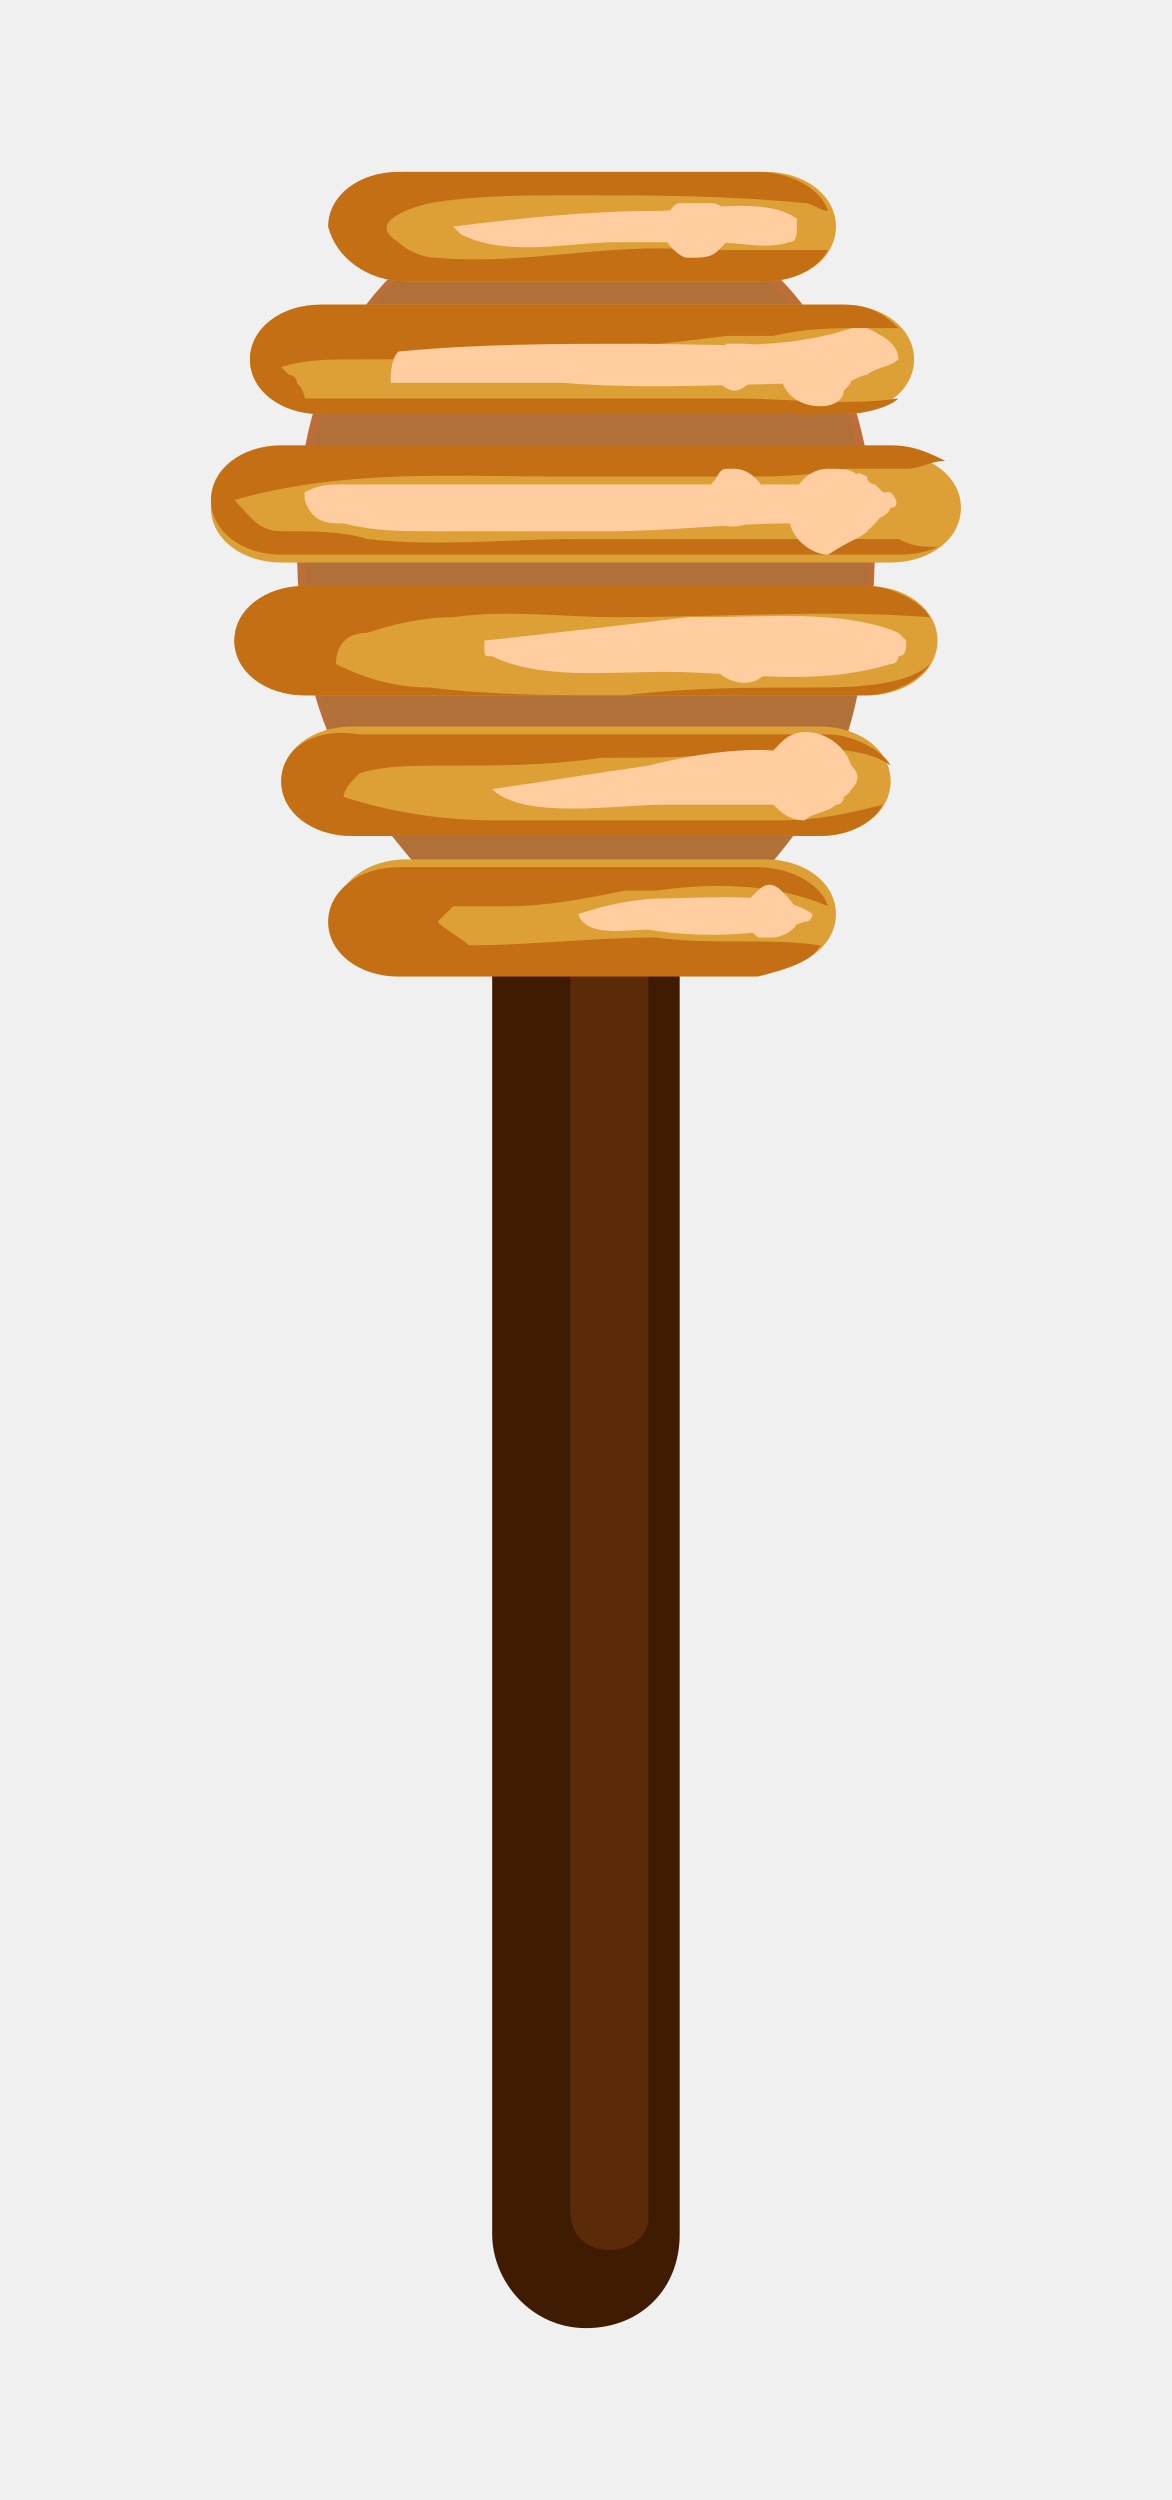
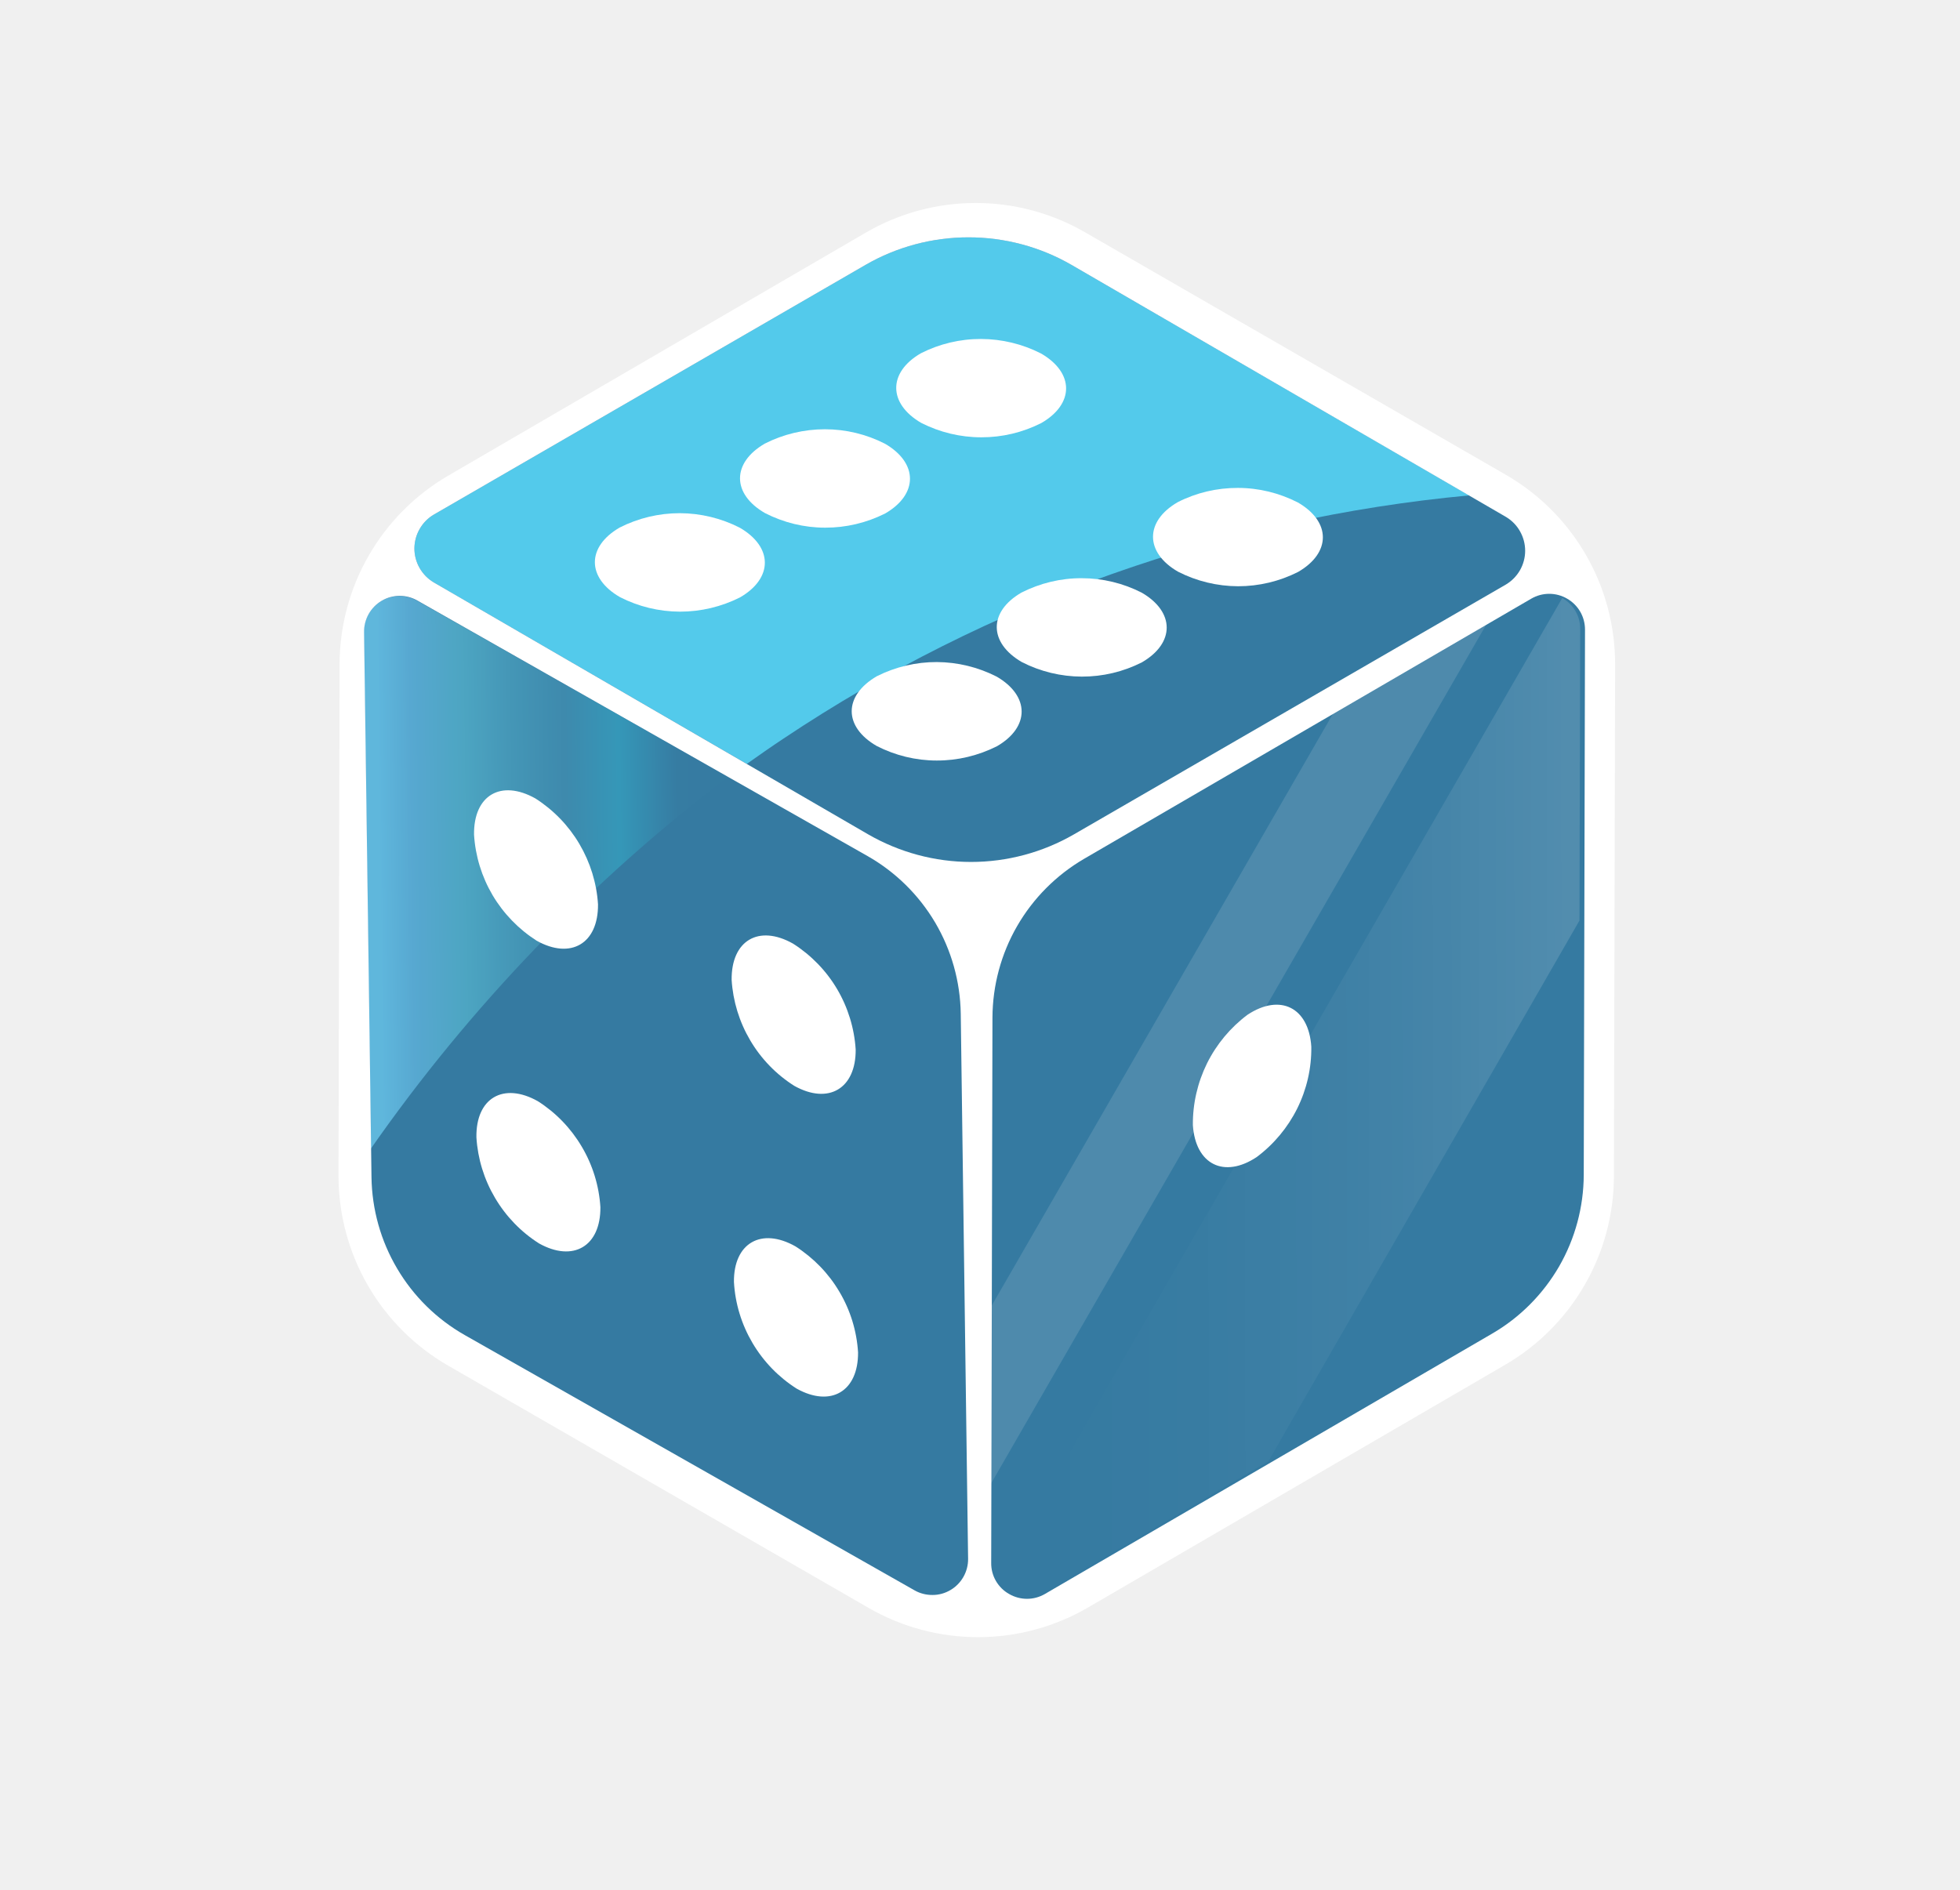
- <svg xmlns="http://www.w3.org/2000/svg" version="1.1" id="Layer_1" x="0px" y="0px" viewBox="0 0 15 32" style="enable-background:new 0 0 15 32;" xml:space="preserve">
-   <style type="text/css">
- 	.st0{fill:#3F1B01;}
- 	.st1{fill:#5B2A09;}
- 	.st2{fill:#BC6E39;}
- 	.st3{fill:#B27039;}
- 	.st4{fill:#DDA036;}
- 	.st5{fill:#C46F14;}
- 	.st6{fill:#FFCD9F;}
- </style>
-   <g>
-     <path class="st0" d="M7.5,29.8L7.5,29.8c-0.7,0-1.2-0.6-1.2-1.2V12.2c0-0.7,0.6-1.2,1.2-1.2h0c0.7,0,1.2,0.6,1.2,1.2v16.4   C8.7,29.3,8.2,29.8,7.5,29.8z" />
-     <path class="st1" d="M7.8,28.8L7.8,28.8c-0.3,0-0.5-0.2-0.5-0.5V11.2c0-0.3,0.2-0.5,0.5-0.5h0c0.3,0,0.5,0.2,0.5,0.5v17.2   C8.3,28.6,8.1,28.8,7.8,28.8z" />
-     <g>
-       <path class="st2" d="M7.4,2.4C7,2.4,3.8,2.9,3.8,6.9c0,3,1.1,3.4,1.9,4.6c0.2,0.2,0.3,0.5,0.4,0.9h2.8c0.1-0.3,0.2-0.6,0.4-0.8    c0.7-1.2,1.9-1.6,1.9-4.7C11.1,2.8,7.9,2.4,7.4,2.4z" />
-       <path class="st3" d="M6.9,12.3c0.7-0.1,1.4-0.1,2.1,0.1c0.7-1.7,2.2-1.8,2.1-5.3c0-4.1-3.2-4.6-3.7-4.6C7,2.4,3.9,2.9,3.9,7    c0,3.5,1.5,3.6,2.2,5.3C6.3,12.3,6.6,12.3,6.9,12.3z" />
-       <path class="st4" d="M3.6,7.2c-0.5,0-0.9-0.3-0.9-0.7c0-0.4,0.4-0.7,0.9-0.7l7.8,0c0.5,0,0.9,0.3,0.9,0.7c0,0.4-0.4,0.7-0.9,0.7    L3.6,7.2z" />
-       <path class="st4" d="M3.9,8.9C3.4,8.9,3,8.6,3,8.2c0-0.4,0.4-0.7,0.9-0.7l7.2,0c0.5,0,0.9,0.3,0.9,0.7c0,0.4-0.4,0.7-0.9,0.7    L3.9,8.9z" />
-       <path class="st4" d="M4.5,10.7c-0.5,0-0.9-0.3-0.9-0.7c0-0.4,0.4-0.7,0.9-0.7l6,0c0.5,0,0.9,0.3,0.9,0.7c0,0.4-0.4,0.7-0.9,0.7    L4.5,10.7z" />
-       <path class="st4" d="M5.2,12.4c-0.5,0-0.9-0.3-0.9-0.7c0-0.4,0.4-0.7,0.9-0.7l4.6,0c0.5,0,0.9,0.3,0.9,0.7c0,0.4-0.4,0.7-0.9,0.7    L5.2,12.4z" />
-       <path class="st5" d="M12,7c-0.2,0-0.3,0-0.5-0.1c-0.1,0-0.2,0-0.3,0c-0.4,0-0.7,0-1,0c-0.9,0-1.8,0-2.8,0c-0.9,0-1.8,0.1-2.7,0    C4.4,6.8,4,6.8,3.6,6.8C3.3,6.8,3.2,6.6,3,6.4C4.4,6,5.8,6.1,7.2,6.1c0.8,0,1.6,0,2.3,0c0.4,0,0.8,0,1.3-0.1c0.2,0,0.5,0,0.8,0    c0.2,0,0.3-0.1,0.5-0.1c-0.2-0.1-0.4-0.2-0.7-0.2l-7.8,0c-0.5,0-0.9,0.3-0.9,0.7c0,0.4,0.4,0.7,0.9,0.7l7.8,0    C11.6,7.1,11.8,7.1,12,7z" />
-       <path class="st6" d="M7.8,6.8c0.8,0,1.5-0.1,2.3-0.1c0.2,0,1.2,0.1,1.3-0.2c0,0,0,0,0,0c0.1,0,0.1-0.1,0-0.2c-0.1,0-0.2,0-0.3,0    c-0.4-0.1-0.8-0.1-1.2-0.1c-0.7,0-1.3,0-2,0c-0.2,0-0.4,0-0.6,0c-0.7,0-1.4,0-2,0c-0.3,0-0.6,0-0.9,0c-0.2,0-0.3,0-0.5,0.1    c0,0,0,0.1,0,0.1C4,6.7,4.2,6.7,4.4,6.7c0.4,0.1,0.7,0.1,1.1,0.1C6.2,6.8,7,6.8,7.8,6.8z" />
-       <path class="st6" d="M11.1,6.8c0,0,0.1-0.1,0.1-0.1c0,0,0,0,0,0c0.1-0.1,0.2-0.3,0.1-0.4c0,0-0.1-0.1-0.1-0.1c0,0-0.1,0-0.1-0.1    c0,0-0.2-0.1-0.1,0c-0.1-0.1-0.2-0.1-0.4-0.1c-0.3,0-0.5,0.3-0.5,0.6c0,0.3,0.3,0.5,0.5,0.5C10.9,6.9,11,6.9,11.1,6.8z" />
-       <path class="st6" d="M9.8,6.5C9.8,6.5,9.8,6.5,9.8,6.5c0-0.1,0-0.1,0-0.1C9.8,6.2,9.6,6,9.4,6c0,0-0.1,0-0.1,0    C9.2,6,9.2,6.1,9.1,6.2c0,0-0.1,0.1-0.1,0.1c0,0.1,0,0.3,0.2,0.4C9.4,6.8,9.7,6.7,9.8,6.5z" />
-       <path class="st5" d="M11.9,8.5c-0.3,0.3-1.1,0.3-1.5,0.3c-0.8,0-1.6,0-2.4,0.1c-0.9,0-1.7,0-2.5-0.1c-0.4,0-0.8-0.1-1.2-0.3    c0-0.2,0.1-0.4,0.4-0.4C5,8,5.4,7.9,5.8,7.9c0.7-0.1,1.4,0,2.1,0c1.3,0,2.7-0.1,4,0c-0.1-0.2-0.5-0.4-0.8-0.4l-7.2,0    C3.4,7.5,3,7.8,3,8.2c0,0.4,0.4,0.7,0.9,0.7l7.2,0C11.4,8.9,11.8,8.7,11.9,8.5z" />
-       <path class="st5" d="M4.5,10.7l6,0c0.4,0,0.7-0.2,0.8-0.4c-0.4,0.1-0.8,0.2-1.3,0.2c-0.8,0-1.6,0-2.5,0c-0.4,0-0.8,0-1.2,0    c0,0,0,0,0,0c-0.6,0-1.3-0.1-1.9-0.3c0,0,0,0,0,0c0-0.1,0.1-0.2,0.2-0.3c0.3-0.1,0.7-0.1,1.1-0.1c0.7,0,1.3,0,2-0.1    c0.7,0,1.3,0,2-0.1c0.5,0,1.3-0.1,1.7,0.2c-0.1-0.2-0.5-0.4-0.8-0.4l-6,0C4,9.3,3.6,9.6,3.6,10C3.6,10.4,4,10.7,4.5,10.7z" />
-       <path class="st5" d="M10.5,12.1c-0.7-0.1-1.4,0-2.1-0.1c-0.8,0-1.6,0.1-2.4,0.1c0,0,0,0,0,0c-0.1-0.1-0.3-0.2-0.4-0.3    c0.1-0.1,0.2-0.2,0.2-0.2c0,0,0,0,0,0c0.2,0,0.5,0,0.7,0c0.5,0,1-0.1,1.5-0.2c0.1,0,0.3,0,0.4,0c0.7-0.1,1.5-0.1,2.2,0.2    c-0.1-0.3-0.5-0.5-0.9-0.5l-4.6,0c-0.5,0-0.9,0.3-0.9,0.7c0,0.4,0.4,0.7,0.9,0.7l4.6,0C10.1,12.4,10.4,12.3,10.5,12.1z" />
-       <path class="st4" d="M4.1,5.3C3.6,5.3,3.2,5,3.2,4.6c0-0.4,0.4-0.7,0.9-0.7l6.7,0c0.5,0,0.9,0.3,0.9,0.7c0,0.4-0.4,0.7-0.9,0.7    L4.1,5.3z" />
-       <path class="st5" d="M11.5,5.1C11.5,5.1,11.5,5.1,11.5,5.1c-0.7,0.1-1.4,0-2.1,0c0,0,0,0-0.1,0c-0.9,0-1.8,0-2.8,0    c-0.6,0-1.2,0-1.7,0c-0.2,0-0.6,0-0.9,0C3.9,5,3.8,4.9,3.8,4.9c0,0,0-0.1-0.1-0.1c0,0,0,0-0.1-0.1c0,0,0,0,0,0c0,0,0,0,0,0    c0.3-0.1,0.6-0.1,1-0.1c0.7,0,1.5,0,2.2-0.1c0.8,0,1.7-0.1,2.5-0.2c0.2,0,0.4,0,0.6,0c0.4-0.1,0.8-0.1,1.1-0.1c0.2,0,0.3,0,0.5,0    c-0.2-0.2-0.4-0.3-0.7-0.3l-6.7,0c-0.5,0-0.9,0.3-0.9,0.7c0,0.4,0.4,0.7,0.9,0.7l6.7,0C11.1,5.3,11.4,5.2,11.5,5.1z" />
-       <path class="st4" d="M5.2,3.6c-0.5,0-0.9-0.3-0.9-0.7c0-0.4,0.4-0.7,0.9-0.7l4.6,0c0.5,0,0.9,0.3,0.9,0.7c0,0.4-0.4,0.7-0.9,0.7    L5.2,3.6z" />
-       <path class="st5" d="M5.2,3.6l4.6,0c0.4,0,0.7-0.2,0.8-0.4c-0.6,0-1.1,0-1.7,0C7.8,3.1,6.7,3.4,5.6,3.3c-0.2,0-0.4-0.1-0.5-0.2    C4.6,2.8,5.5,2.6,5.5,2.6c0,0,0,0,0,0c0.6-0.1,1.2-0.1,1.8-0.1c1,0,2,0,3,0.1c0.1,0,0.2,0.1,0.3,0.1c-0.1-0.3-0.5-0.5-0.9-0.5    l-4.6,0c-0.5,0-0.9,0.3-0.9,0.7C4.3,3.3,4.7,3.6,5.2,3.6z" />
-       <path class="st6" d="M7.2,4.9c1.2,0.1,2.4,0,3.6,0c0.1,0,0.2-0.1,0.3-0.1c0.1-0.1,0.3-0.1,0.4-0.2c0,0,0,0,0,0    c0-0.2-0.2-0.3-0.4-0.4c0,0,0,0-0.1,0c0,0-0.1,0-0.1,0c-0.9,0.3-1.8,0.2-2.7,0.2c-1,0-2.1,0-3.1,0.1C5,4.6,5,4.8,5,4.9    C5.8,4.9,6.5,4.9,7.2,4.9z" />
-       <path class="st6" d="M9.1,3.1c0.4,0,0.7,0.1,1,0c0.1,0,0.1-0.1,0.1-0.2c0,0,0-0.1,0-0.1C9.8,2.5,8.9,2.7,8.4,2.7    c-0.9,0-1.8,0.1-2.6,0.2c0,0,0,0,0.1,0.1c0.6,0.3,1.4,0.1,2,0.1C8.2,3.1,8.7,3.1,9.1,3.1z" />
-       <path class="st6" d="M11.4,8.5c0.1,0,0.1-0.1,0.1-0.1c0.1,0,0.1-0.1,0.1-0.2c0,0-0.1-0.1-0.1-0.1C10.8,7.8,9.8,7.9,9,7.9    c-0.1,0-0.1,0-0.2,0C8,8,7.1,8.1,6.2,8.2l0,0.1c0,0.1,0,0.1,0.1,0.1c0.6,0.3,1.5,0.2,2.2,0.2C9.5,8.6,10.4,8.8,11.4,8.5z" />
-       <path class="st6" d="M8.5,10.3c0.6,0,1.1,0,1.7,0c0.2,0,0.6,0,0.7-0.2c0.1-0.1,0.1-0.2,0-0.3c0,0,0,0,0,0    c-0.1-0.1-0.3-0.1-0.4-0.1c-0.3,0-0.5-0.1-0.8-0.1c-0.5,0-1,0.1-1.4,0.2c-0.7,0.1-1.3,0.2-2,0.3c0,0,0,0,0,0    C6.7,10.5,7.9,10.3,8.5,10.3z" />
-       <path class="st6" d="M10.3,11.8c0.1,0,0.1-0.1,0.1-0.1c-0.4-0.3-1.4-0.2-1.9-0.2c-0.4,0-0.8,0.1-1.1,0.2c0,0,0,0,0,0    C7.5,12,8,11.9,8.3,11.9C8.9,12,9.7,12,10.3,11.8z" />
-       <g>
-         <path class="st6" d="M10.5,4.3C10.5,4.3,10.5,4.3,10.5,4.3C10.5,4.3,10.5,4.3,10.5,4.3z" />
-         <path class="st6" d="M10.8,5C10.9,4.9,10.9,4.9,10.8,5c0.1-0.1,0.1-0.1,0.1-0.2c0-0.1,0-0.2-0.1-0.2c0,0-0.1,0-0.1-0.1     c0,0-0.1-0.1-0.1-0.1c0,0,0,0,0,0c0,0,0,0-0.1,0c0,0-0.1,0-0.1,0c-0.2,0-0.4,0-0.4,0.2C10,4.6,10,4.7,10,4.8     c0,0.2,0.2,0.4,0.5,0.4C10.7,5.2,10.8,5.1,10.8,5z" />
-       </g>
-       <path class="st6" d="M9.7,4.8c0-0.1,0-0.1,0-0.2c0,0,0-0.1,0-0.1c0-0.1-0.1-0.1-0.2-0.1c-0.1,0-0.1,0-0.2,0    C9.2,4.5,9.1,4.6,9.1,4.8C9.2,4.9,9.3,5,9.4,5C9.5,5,9.6,4.9,9.7,4.8z" />
-       <path class="st6" d="M9.2,3.2C9.3,3.1,9.3,3.1,9.3,3c0,0,0,0,0,0c0-0.2,0-0.4-0.2-0.4c-0.1,0-0.3,0-0.4,0C8.6,2.6,8.5,2.8,8.5,3    c0,0.1,0.2,0.3,0.3,0.3C9,3.3,9.1,3.3,9.2,3.2z" />
-       <path class="st6" d="M9.8,8.6c0.1-0.1,0.1-0.2,0.1-0.3c0,0,0,0,0,0C10,8.1,9.9,8,9.8,7.9c0,0-0.1,0-0.1,0c0.1,0,0,0-0.1,0    c-0.1,0-0.1,0-0.2,0C9.3,7.9,9.1,8,9.1,8.1C9,8.2,9,8.4,9.1,8.5C9.3,8.8,9.7,8.8,9.8,8.6z" />
-       <path class="st6" d="M10.7,10.3C10.7,10.3,10.7,10.3,10.7,10.3c0.1,0,0.1-0.1,0.1-0.1c0.4-0.5-0.4-1.1-0.8-0.7    C9.9,9.6,9.8,9.7,9.8,9.9c0,0.1,0,0.2,0.1,0.4c0.1,0.1,0.2,0.2,0.4,0.2C10.4,10.4,10.6,10.4,10.7,10.3z" />
-       <path class="st6" d="M9.9,12c0.1,0,0.3-0.1,0.3-0.2c0,0,0-0.1,0-0.1c0-0.1-0.1-0.2-0.2-0.3c-0.1-0.1-0.2-0.1-0.3,0    c0,0-0.1,0.1-0.1,0.1c-0.1,0.1-0.1,0.1-0.1,0.2c0,0.1,0.1,0.2,0.2,0.3C9.8,12,9.9,12,9.9,12z" />
-     </g>
+ <svg xmlns="http://www.w3.org/2000/svg" width="28" height="27" viewBox="0 0 28 27" fill="none">
+   <path d="M15.54 22.969L21.506 19.497C21.976 19.223 22.367 18.83 22.639 18.357C22.911 17.885 23.055 17.35 23.056 16.805L23.073 9.492C23.074 8.942 22.93 8.402 22.655 7.926C22.38 7.45 21.985 7.055 21.508 6.781L15.499 3.318C15.023 3.043 14.482 2.899 13.933 2.9C13.383 2.901 12.843 3.047 12.368 3.324L6.403 6.796C5.932 7.07 5.541 7.463 5.269 7.935C4.997 8.407 4.853 8.942 4.851 9.487L4.836 16.799C4.836 17.349 4.98 17.889 5.255 18.365C5.53 18.841 5.925 19.236 6.402 19.511L12.411 22.974C12.887 23.248 13.427 23.392 13.977 23.391C14.526 23.39 15.065 23.244 15.54 22.969Z" fill="white" />
+   <path d="M14.416 22.774C14.493 22.819 14.582 22.843 14.672 22.843C14.761 22.843 14.85 22.819 14.927 22.774L21.318 19.053C21.715 18.822 22.043 18.491 22.273 18.094C22.502 17.696 22.623 17.246 22.625 16.787L22.643 8.996C22.643 8.906 22.62 8.818 22.575 8.74C22.53 8.662 22.465 8.598 22.387 8.553C22.31 8.508 22.221 8.484 22.132 8.484C22.042 8.484 21.953 8.508 21.876 8.553L15.484 12.272C15.088 12.504 14.759 12.835 14.53 13.232C14.301 13.629 14.18 14.08 14.178 14.538L14.16 22.331C14.159 22.421 14.182 22.509 14.227 22.587C14.272 22.665 14.337 22.73 14.416 22.774Z" fill="#357AA1" />
+   <g opacity="0.2">
+     <path opacity="0.7" d="M14.351 22.774C14.428 22.819 14.517 22.843 14.607 22.843C14.697 22.843 14.785 22.819 14.863 22.774L18.119 20.878L22.564 13.152L22.574 8.989C22.576 8.898 22.552 8.809 22.507 8.731C22.462 8.653 22.396 8.588 22.318 8.544L14.195 22.634C14.236 22.692 14.289 22.739 14.351 22.774Z" fill="url(#paint0_linear_49_2707)" />
+     <path opacity="0.6" d="M14.103 18.765L14.098 21.3L21.262 8.872L19.071 10.148L14.103 18.765Z" fill="url(#paint1_linear_49_2707)" />
  </g>
+   <path d="M17.041 16.075C17.038 15.769 17.108 15.467 17.243 15.193C17.379 14.919 17.577 14.681 17.822 14.498C18.289 14.19 18.697 14.394 18.733 14.955C18.737 15.261 18.668 15.563 18.532 15.837C18.396 16.111 18.197 16.349 17.952 16.532C17.486 16.841 17.078 16.637 17.041 16.075Z" fill="white" />
+   <path d="M21.515 7.386L15.306 3.784C14.859 3.526 14.352 3.391 13.836 3.391C13.32 3.391 12.813 3.526 12.366 3.784L6.196 7.353C6.112 7.403 6.043 7.473 5.995 7.558C5.946 7.642 5.921 7.738 5.92 7.835C5.92 7.933 5.945 8.029 5.993 8.113C6.041 8.198 6.11 8.269 6.193 8.319L12.401 11.92C12.848 12.178 13.355 12.315 13.872 12.315C14.388 12.315 14.895 12.179 15.342 11.921L21.512 8.352C21.596 8.302 21.665 8.232 21.714 8.147C21.762 8.063 21.788 7.967 21.788 7.87C21.788 7.772 21.763 7.677 21.715 7.592C21.668 7.507 21.598 7.436 21.515 7.386Z" fill="#357AA1" />
+   <path style="mix-blend-mode:screen" d="M15.306 3.784C14.859 3.526 14.352 3.391 13.836 3.391C13.32 3.391 12.813 3.526 12.366 3.784L6.196 7.353C6.112 7.403 6.043 7.473 5.995 7.558C5.946 7.642 5.921 7.738 5.92 7.835C5.92 7.933 5.945 8.029 5.993 8.113C6.041 8.198 6.11 8.269 6.193 8.319L10.669 10.914C10.843 10.791 11.018 10.668 11.195 10.551C14.12 8.598 17.485 7.405 20.987 7.078L15.306 3.784Z" fill="url(#paint2_linear_49_2707)" />
+   <path d="M14.238 9.667C14.712 9.942 14.714 10.389 14.242 10.662C13.975 10.796 13.681 10.867 13.382 10.866C13.084 10.866 12.789 10.794 12.524 10.658C12.048 10.383 12.047 9.939 12.529 9.66C12.795 9.527 13.088 9.458 13.384 9.459C13.681 9.461 13.973 9.532 14.238 9.667Z" fill="white" />
+   <path d="M16.311 8.468C16.785 8.743 16.786 9.189 16.313 9.463C16.047 9.598 15.752 9.668 15.454 9.667C15.156 9.666 14.862 9.595 14.597 9.459C14.122 9.183 14.12 8.739 14.593 8.466C14.86 8.331 15.154 8.26 15.452 8.261C15.751 8.261 16.045 8.332 16.311 8.468Z" fill="white" />
+   <path d="M18.541 7.179C19.016 7.453 19.017 7.898 18.545 8.171C18.279 8.306 17.985 8.376 17.687 8.376C17.389 8.375 17.095 8.304 16.829 8.168C16.354 7.894 16.352 7.447 16.826 7.174C17.091 7.039 17.386 6.97 17.684 6.971C17.982 6.971 18.275 7.043 18.541 7.179Z" fill="white" />
+   <path d="M14.873 5.051C15.348 5.326 15.349 5.771 14.876 6.044C14.61 6.179 14.316 6.249 14.018 6.248C13.719 6.248 13.426 6.177 13.16 6.042C12.686 5.766 12.684 5.32 13.156 5.047C13.422 4.912 13.717 4.842 14.015 4.843C14.313 4.844 14.607 4.915 14.873 5.051Z" fill="white" />
+   <path d="M10.569 7.54C11.044 7.815 11.046 8.261 10.572 8.535C10.306 8.669 10.012 8.739 9.714 8.739C9.415 8.738 9.121 8.667 8.856 8.531C8.38 8.256 8.379 7.811 8.853 7.537C9.119 7.402 9.413 7.332 9.711 7.332C10.009 7.333 10.303 7.404 10.569 7.54Z" fill="white" />
+   <path d="M12.643 6.34C13.117 6.615 13.119 7.062 12.646 7.336C12.379 7.47 12.085 7.54 11.787 7.539C11.489 7.539 11.195 7.467 10.929 7.331C10.453 7.057 10.453 6.612 10.926 6.338C11.192 6.203 11.486 6.133 11.785 6.133C12.083 6.133 12.377 6.204 12.643 6.34Z" fill="white" />
+   <path d="M13.725 14.483C13.718 14.024 13.592 13.575 13.359 13.18C13.125 12.785 12.793 12.458 12.394 12.231L5.964 8.581C5.886 8.536 5.798 8.513 5.708 8.513C5.617 8.514 5.529 8.538 5.452 8.584C5.374 8.63 5.31 8.696 5.266 8.774C5.222 8.853 5.2 8.941 5.201 9.031L5.307 16.822C5.314 17.281 5.44 17.73 5.674 18.125C5.907 18.52 6.239 18.847 6.638 19.074L13.067 22.723C13.145 22.767 13.234 22.789 13.324 22.788C13.414 22.788 13.502 22.763 13.579 22.717C13.656 22.672 13.72 22.606 13.764 22.528C13.808 22.45 13.831 22.361 13.83 22.272L13.725 14.483Z" fill="#357AA1" />
+   <path style="mix-blend-mode:screen" d="M10.399 11.1L5.96 8.583C5.882 8.539 5.793 8.515 5.703 8.516C5.613 8.517 5.525 8.541 5.447 8.587C5.37 8.633 5.306 8.698 5.262 8.777C5.218 8.855 5.195 8.944 5.197 9.034L5.297 16.413C6.711 14.387 8.432 12.595 10.399 11.1Z" fill="url(#paint3_linear_49_2707)" />
+   <path d="M11.329 13.482C11.587 13.646 11.803 13.868 11.959 14.132C12.114 14.395 12.205 14.691 12.224 14.996C12.228 15.555 11.834 15.786 11.347 15.514C11.089 15.351 10.873 15.128 10.718 14.865C10.562 14.601 10.471 14.305 10.452 14C10.446 13.436 10.84 13.206 11.329 13.482Z" fill="white" />
+   <path d="M7.649 11.408C7.906 11.572 8.122 11.795 8.277 12.058C8.432 12.321 8.524 12.617 8.543 12.921C8.548 13.482 8.154 13.713 7.666 13.44C7.408 13.275 7.193 13.053 7.037 12.79C6.882 12.527 6.791 12.231 6.772 11.926C6.764 11.361 7.157 11.132 7.649 11.408Z" fill="white" />
+   <path d="M11.363 17.807C11.621 17.971 11.837 18.193 11.992 18.457C12.148 18.72 12.239 19.016 12.258 19.322C12.262 19.881 11.868 20.111 11.381 19.84C11.121 19.675 10.905 19.451 10.749 19.186C10.593 18.921 10.502 18.623 10.485 18.316C10.479 17.762 10.873 17.531 11.363 17.807Z" fill="white" />
+   <path d="M7.683 15.733C7.941 15.897 8.156 16.12 8.311 16.383C8.467 16.646 8.558 16.942 8.577 17.247C8.582 17.807 8.188 18.038 7.7 17.765C7.442 17.601 7.227 17.378 7.072 17.115C6.916 16.852 6.825 16.556 6.806 16.251C6.796 15.688 7.191 15.457 7.683 15.733Z" fill="white" />
+   <defs>
+     <linearGradient id="paint0_linear_49_2707" x1="22.348" y1="15.549" x2="13.928" y2="15.566" gradientUnits="userSpaceOnUse">
+       <stop stop-color="white" />
+       <stop offset="0.04" stop-color="white" stop-opacity="0.91" />
+       <stop offset="0.15" stop-color="white" stop-opacity="0.7" />
+       <stop offset="0.26" stop-color="white" stop-opacity="0.51" />
+       <stop offset="0.37" stop-color="white" stop-opacity="0.35" />
+       <stop offset="0.49" stop-color="white" stop-opacity="0.23" />
+       <stop offset="0.6" stop-color="white" stop-opacity="0.13" />
+       <stop offset="0.72" stop-color="white" stop-opacity="0.06" />
+       <stop offset="0.85" stop-color="white" stop-opacity="0.01" />
+       <stop offset="1" stop-color="white" stop-opacity="0" />
+     </linearGradient>
+     <linearGradient id="paint1_linear_49_2707" x1="-3363.68" y1="-2443.03" x2="-3898.09" y2="-2441.97" gradientUnits="userSpaceOnUse">
+       <stop stop-color="white" />
+       <stop offset="0.04" stop-color="white" stop-opacity="0.91" />
+       <stop offset="0.15" stop-color="white" stop-opacity="0.7" />
+       <stop offset="0.26" stop-color="white" stop-opacity="0.51" />
+       <stop offset="0.37" stop-color="white" stop-opacity="0.35" />
+       <stop offset="0.49" stop-color="white" stop-opacity="0.23" />
+       <stop offset="0.6" stop-color="white" stop-opacity="0.13" />
+       <stop offset="0.72" stop-color="white" stop-opacity="0.06" />
+       <stop offset="0.85" stop-color="white" stop-opacity="0.01" />
+       <stop offset="1" stop-color="white" stop-opacity="0" />
+     </linearGradient>
+     <linearGradient id="paint2_linear_49_2707" x1="3610.41" y1="363.796" x2="4667.36" y2="-242.721" gradientUnits="userSpaceOnUse">
+       <stop stop-color="#2699CA" />
+       <stop offset="0.09" stop-color="#2B6281" />
+       <stop offset="0.23" stop-color="#1E3D5A" />
+       <stop offset="0.37" stop-color="#133539" />
+       <stop offset="0.51" stop-color="#0B1E20" />
+       <stop offset="0.66" stop-color="#050D0E" />
+       <stop offset="0.82" stop-color="#010303" />
+       <stop offset="1" />
+     </linearGradient>
+     <linearGradient id="paint3_linear_49_2707" x1="5.434" y1="12.61" x2="10.631" y2="12.548" gradientUnits="userSpaceOnUse">
+       <stop stop-color="#3574A1" />
+       <stop offset="0.09" stop-color="#2B5881" />
+       <stop offset="0.23" stop-color="#1E535A" />
+       <stop offset="0.37" stop-color="#133539" />
+       <stop offset="0.51" stop-color="#0B1E20" />
+       <stop offset="0.66" stop-color="#00383F" />
+       <stop offset="0.82" stop-color="#010303" />
+       <stop offset="1" />
+     </linearGradient>
+   </defs>
</svg>
